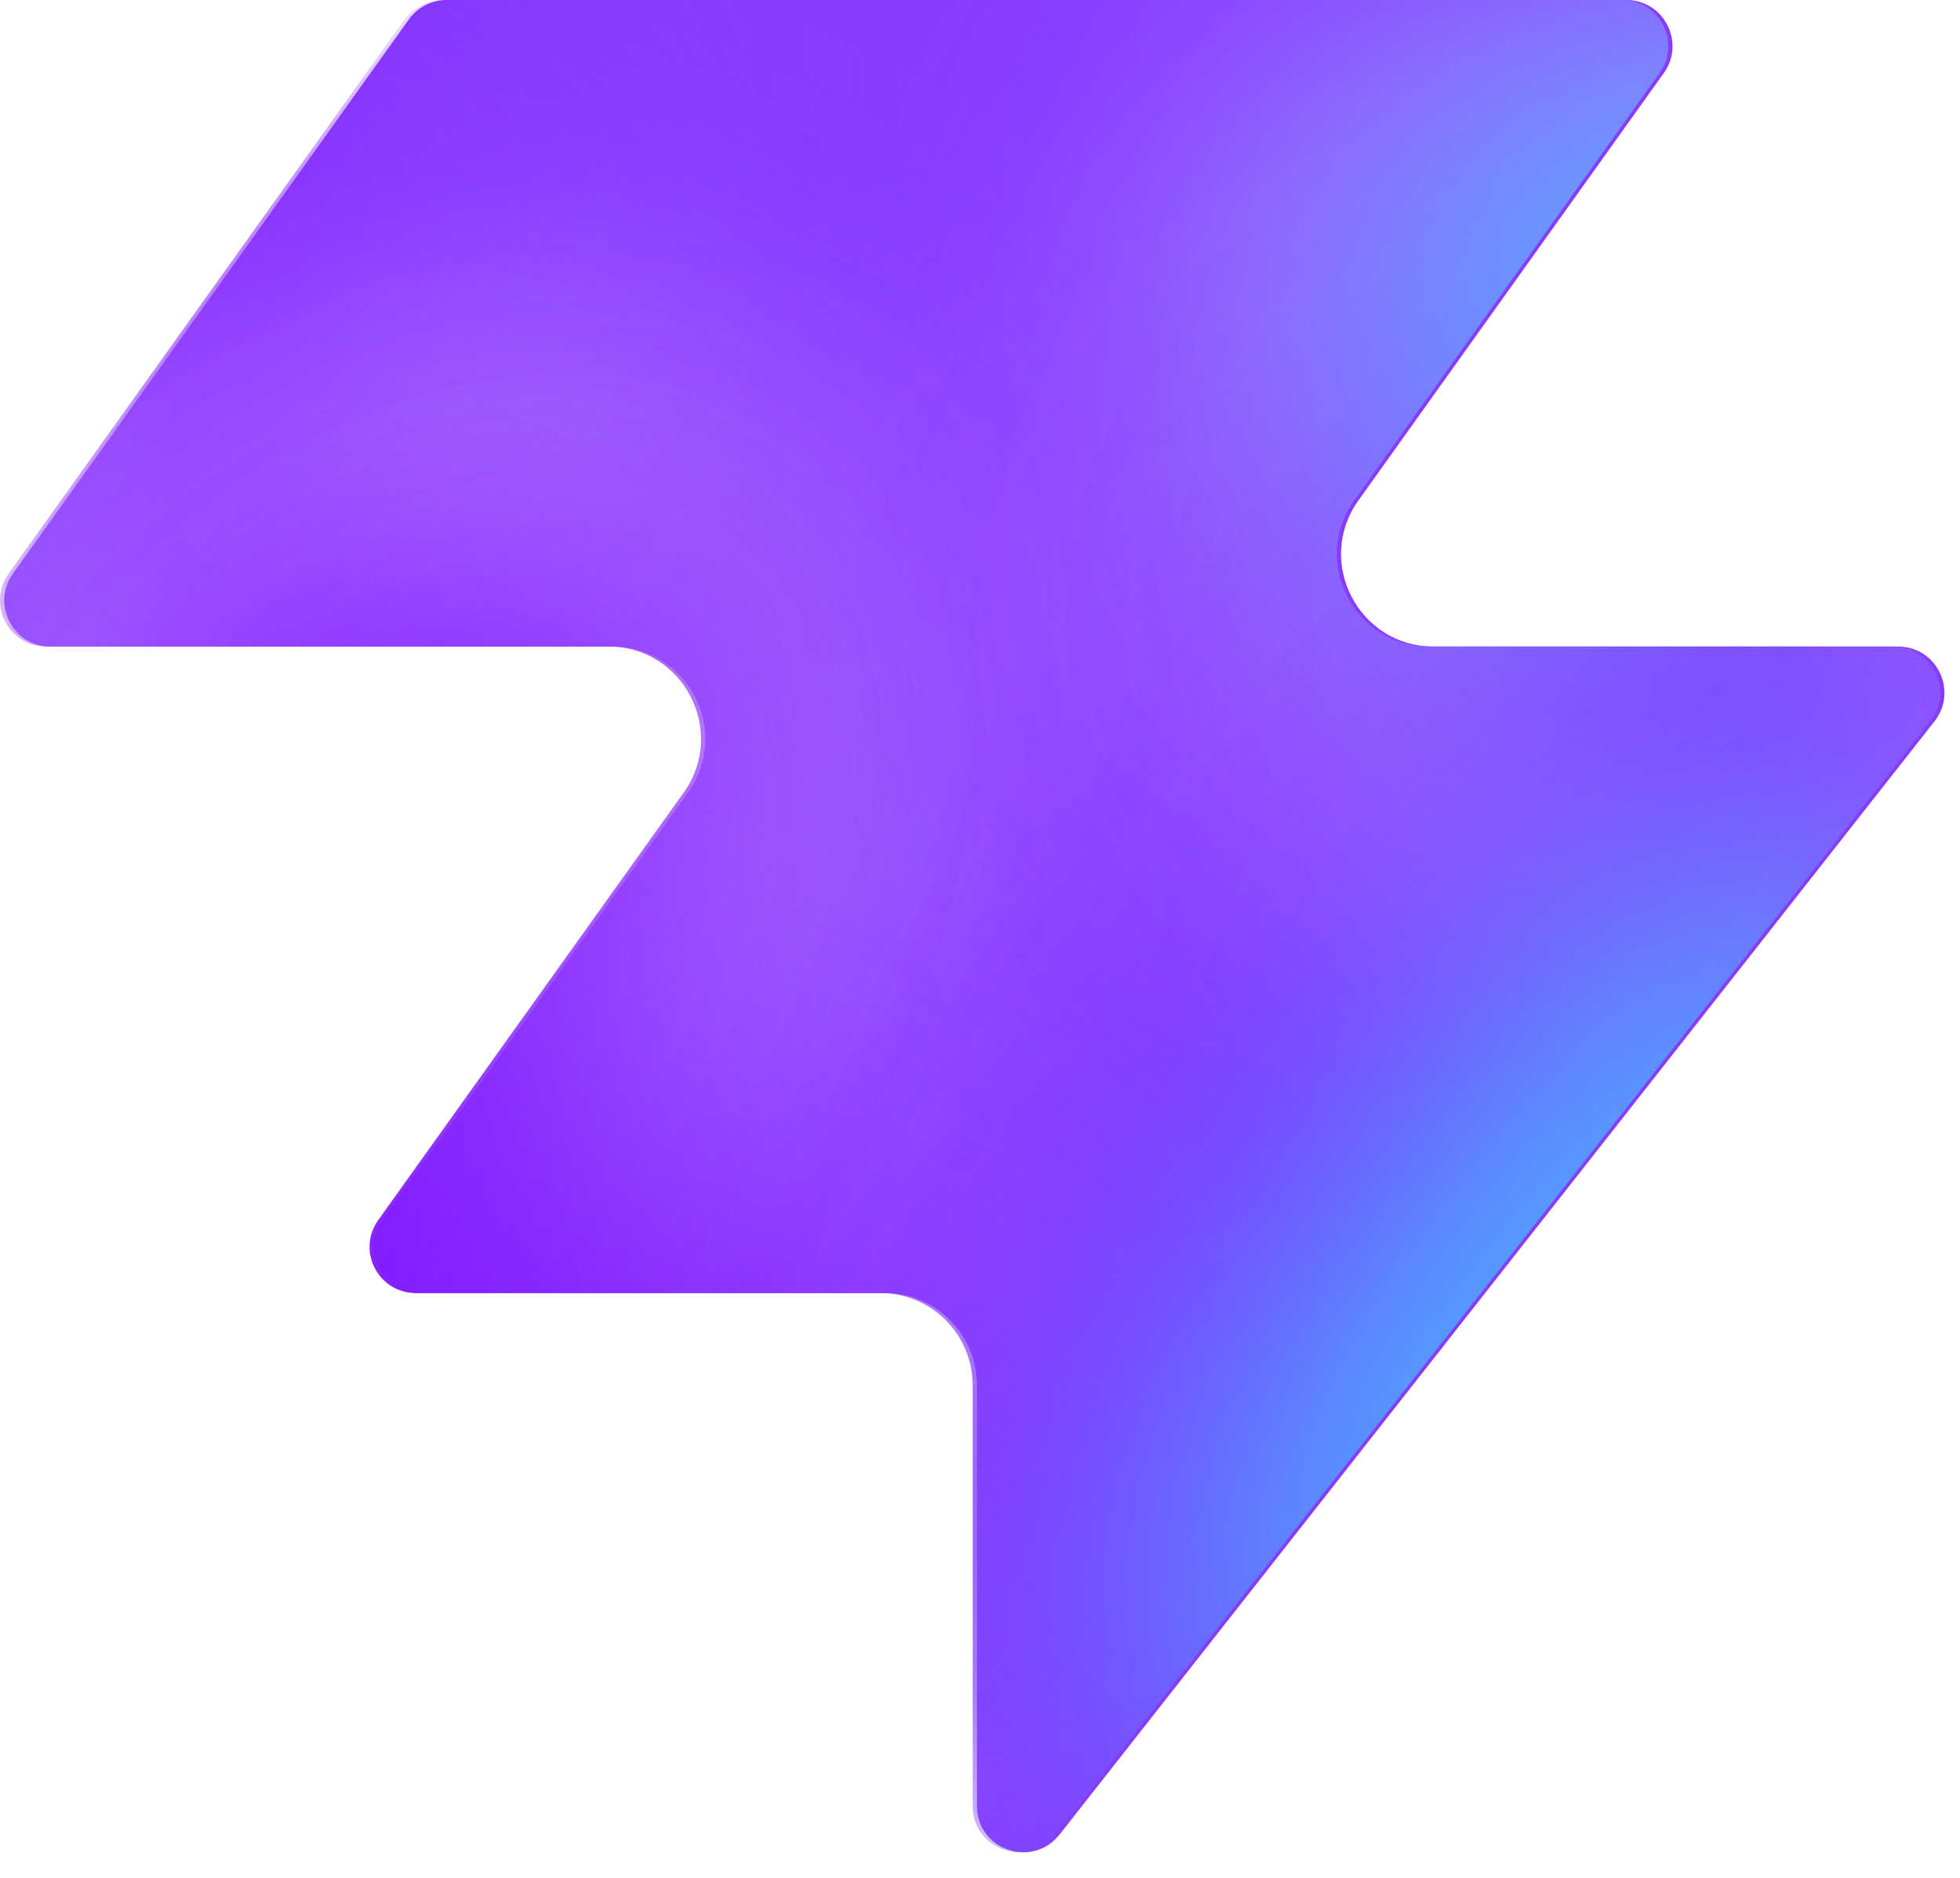
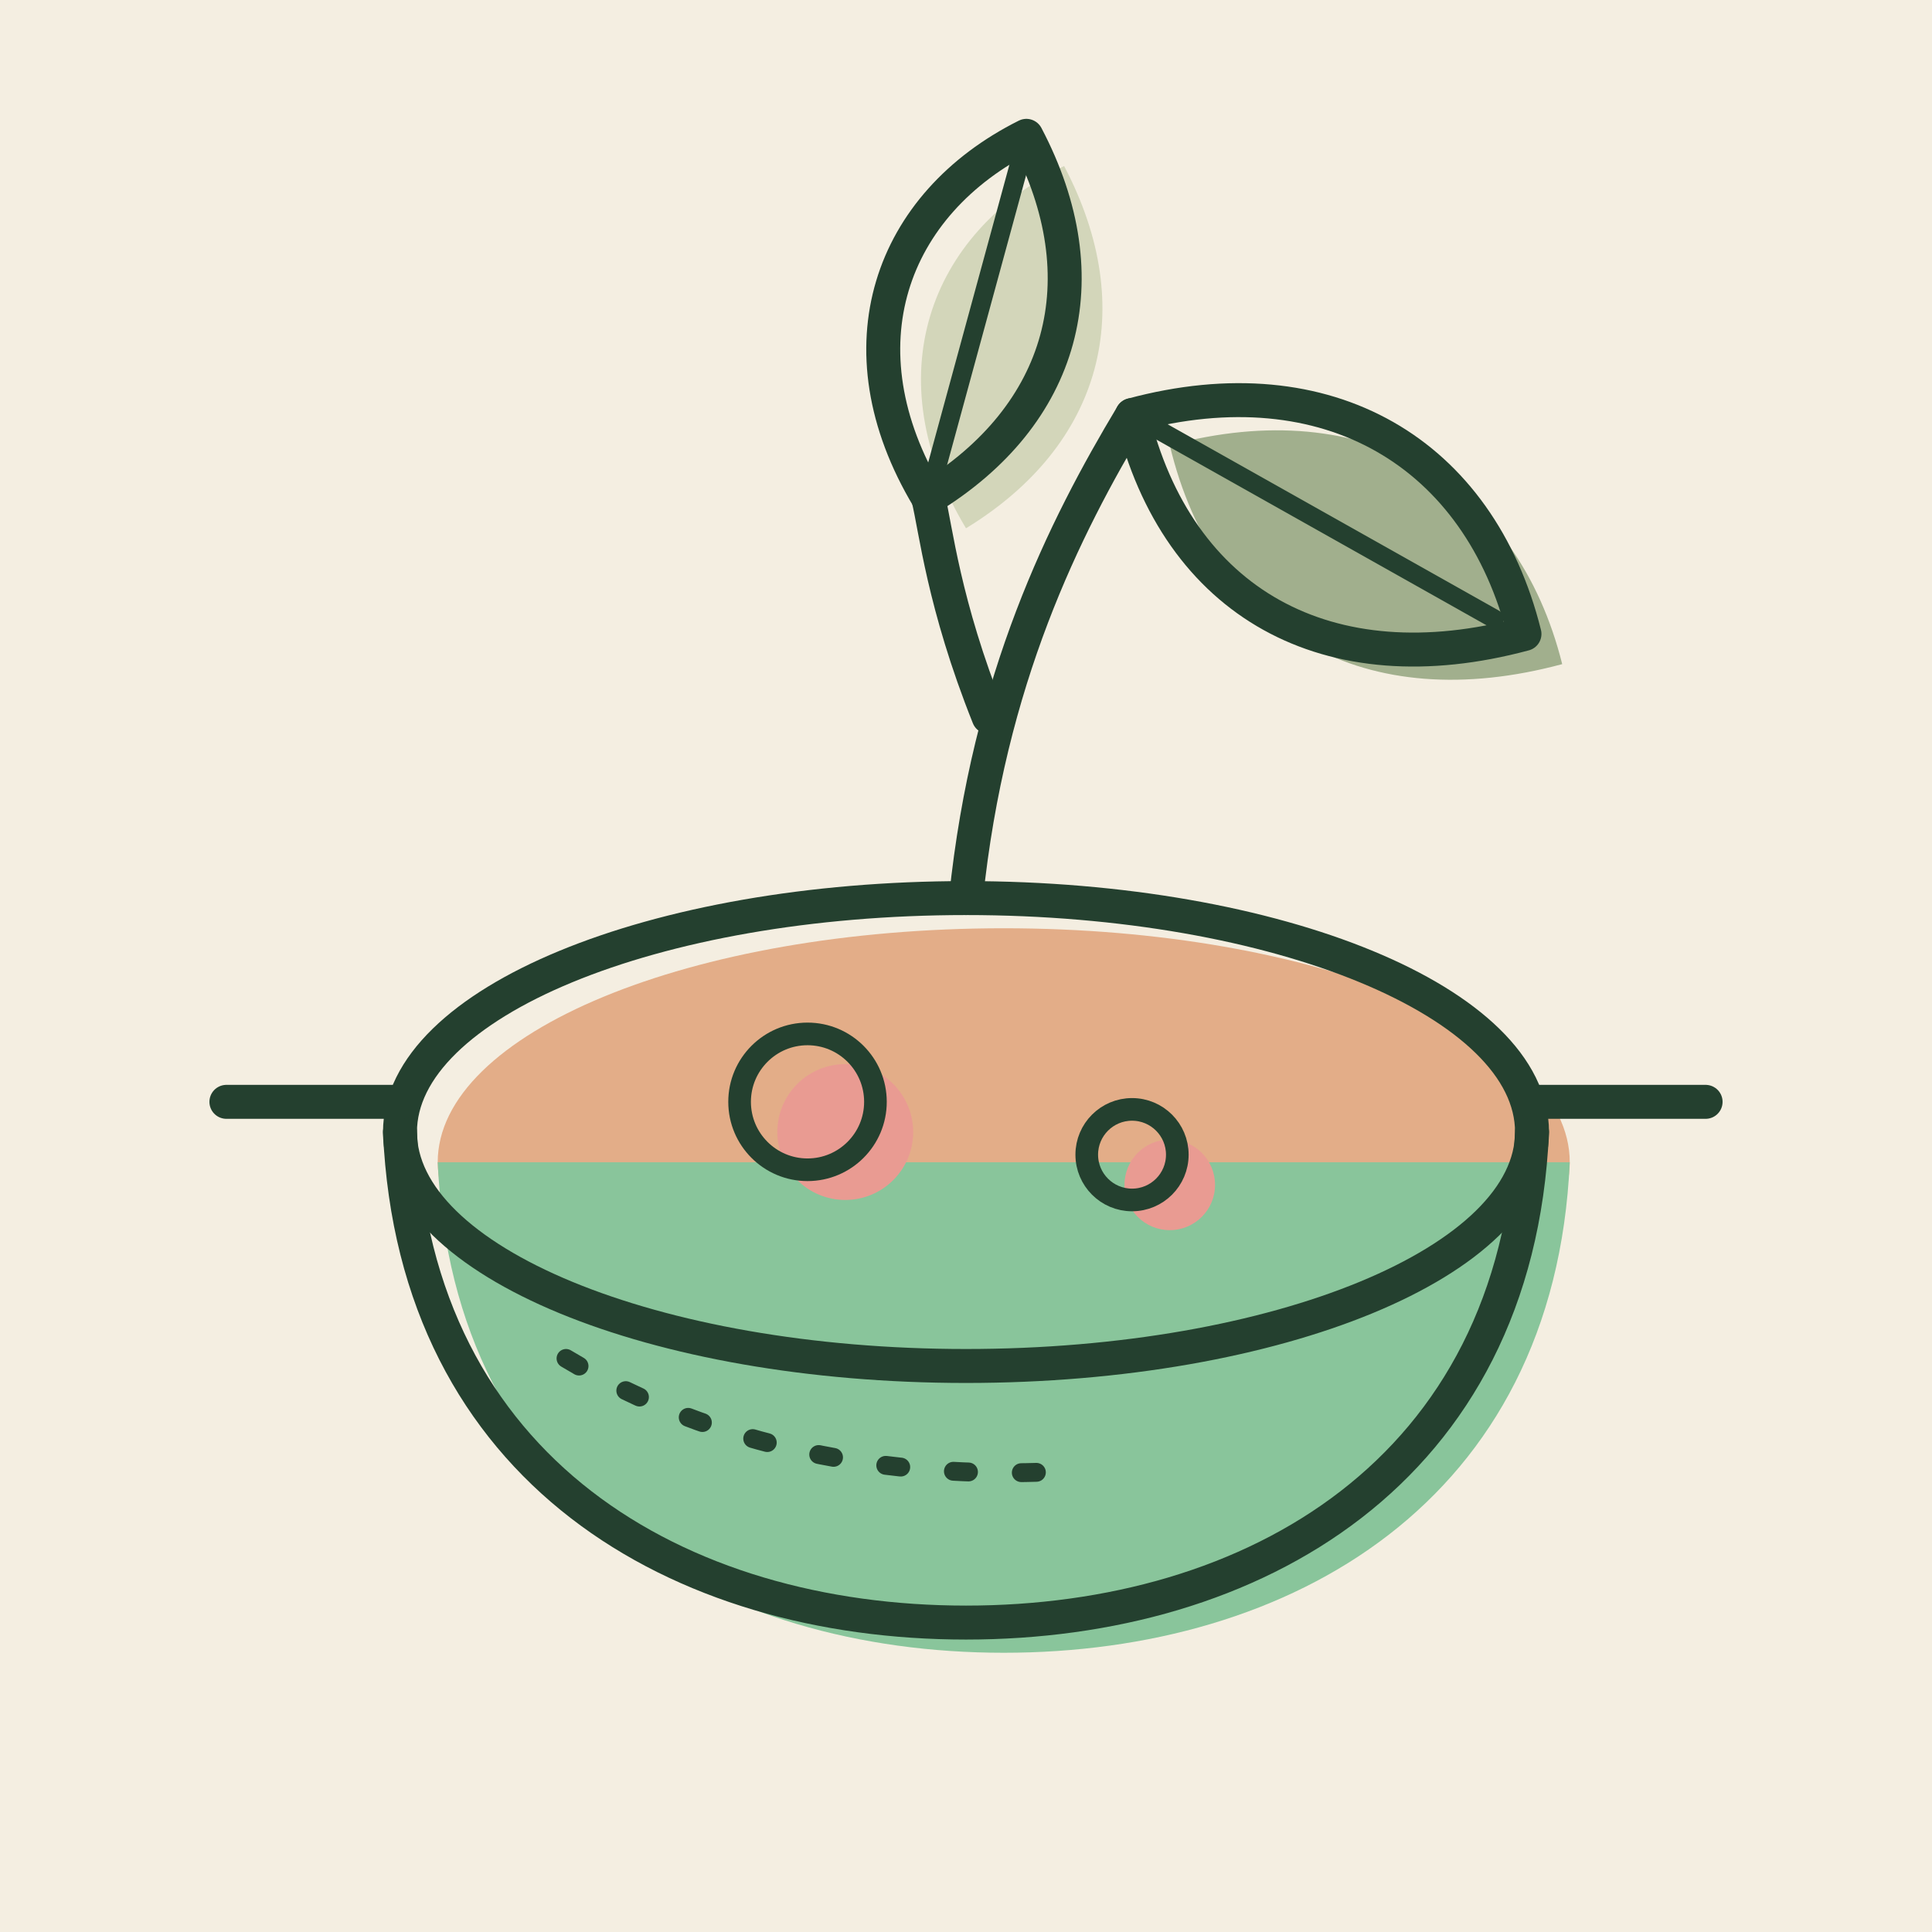
- <svg xmlns="http://www.w3.org/2000/svg" width="48" height="46" fill="none" viewBox="0 0 48 46">
-   <path fill="#863bff" d="M25.946 44.938c-.664.845-2.021.375-2.021-.698V33.937a2.26 2.26 0 0 0-2.262-2.262H10.287c-.92 0-1.456-1.04-.92-1.788l7.48-10.471c1.07-1.497 0-3.578-1.842-3.578H1.237c-.92 0-1.456-1.04-.92-1.788L10.013.474c.214-.297.556-.474.92-.474h28.894c.92 0 1.456 1.04.92 1.788l-7.48 10.471c-1.07 1.498 0 3.579 1.842 3.579h11.377c.943 0 1.473 1.088.89 1.83L25.947 44.94z" style="fill:#863bff;fill:color(display-p3 .525 .23 1);fill-opacity:1" />
-   <mask id="a" width="48" height="46" x="0" y="0" maskUnits="userSpaceOnUse" style="mask-type:alpha">
-     <path fill="#000" d="M25.842 44.938c-.664.844-2.021.375-2.021-.698V33.937a2.26 2.26 0 0 0-2.262-2.262H10.183c-.92 0-1.456-1.04-.92-1.788l7.48-10.471c1.07-1.498 0-3.579-1.842-3.579H1.133c-.92 0-1.456-1.04-.92-1.787L9.91.473c.214-.297.556-.474.92-.474h28.894c.92 0 1.456 1.04.92 1.788l-7.48 10.471c-1.07 1.498 0 3.578 1.842 3.578h11.377c.943 0 1.473 1.088.89 1.832L25.843 44.94z" style="fill:#000;fill-opacity:1" />
-   </mask>
-   <g mask="url(#a)">
-     <g filter="url(#b)">
-       <ellipse cx="5.508" cy="14.704" fill="#ede6ff" rx="5.508" ry="14.704" style="fill:#ede6ff;fill:color(display-p3 .927 .903 1);fill-opacity:1" transform="matrix(.00324 1 1 -.00324 -4.47 31.516)" />
-     </g>
-     <g filter="url(#c)">
-       <ellipse cx="10.399" cy="29.851" fill="#ede6ff" rx="10.399" ry="29.851" style="fill:#ede6ff;fill:color(display-p3 .927 .903 1);fill-opacity:1" transform="matrix(.00324 1 1 -.00324 -39.328 7.883)" />
-     </g>
-     <g filter="url(#d)">
-       <ellipse cx="5.508" cy="30.487" fill="#7e14ff" rx="5.508" ry="30.487" style="fill:#7e14ff;fill:color(display-p3 .492 .077 1);fill-opacity:1" transform="rotate(89.814 -25.913 -14.639)scale(1 -1)" />
-     </g>
-     <g filter="url(#e)">
-       <ellipse cx="5.508" cy="30.599" fill="#7e14ff" rx="5.508" ry="30.599" style="fill:#7e14ff;fill:color(display-p3 .492 .077 1);fill-opacity:1" transform="rotate(89.814 -32.644 -3.334)scale(1 -1)" />
-     </g>
-     <g filter="url(#f)">
-       <ellipse cx="5.508" cy="30.599" fill="#7e14ff" rx="5.508" ry="30.599" style="fill:#7e14ff;fill:color(display-p3 .492 .077 1);fill-opacity:1" transform="matrix(.00324 1 1 -.00324 -34.34 30.47)" />
-     </g>
-     <g filter="url(#g)">
-       <ellipse cx="14.072" cy="22.078" fill="#ede6ff" rx="14.072" ry="22.078" style="fill:#ede6ff;fill:color(display-p3 .927 .903 1);fill-opacity:1" transform="rotate(93.35 24.506 48.493)scale(-1 1)" />
-     </g>
-     <g filter="url(#h)">
-       <ellipse cx="3.47" cy="21.501" fill="#7e14ff" rx="3.47" ry="21.501" style="fill:#7e14ff;fill:color(display-p3 .492 .077 1);fill-opacity:1" transform="rotate(89.009 28.708 47.59)scale(-1 1)" />
-     </g>
-     <g filter="url(#i)">
-       <ellipse cx="3.47" cy="21.501" fill="#7e14ff" rx="3.47" ry="21.501" style="fill:#7e14ff;fill:color(display-p3 .492 .077 1);fill-opacity:1" transform="rotate(89.009 28.708 47.59)scale(-1 1)" />
-     </g>
-     <g filter="url(#j)">
-       <ellipse cx=".387" cy="8.972" fill="#7e14ff" rx="4.407" ry="29.108" style="fill:#7e14ff;fill:color(display-p3 .492 .077 1);fill-opacity:1" transform="rotate(39.51 .387 8.972)" />
-     </g>
-     <g filter="url(#k)">
-       <ellipse cx="47.523" cy="-6.092" fill="#7e14ff" rx="4.407" ry="29.108" style="fill:#7e14ff;fill:color(display-p3 .492 .077 1);fill-opacity:1" transform="rotate(37.892 47.523 -6.092)" />
-     </g>
-     <g filter="url(#l)">
-       <ellipse cx="41.412" cy="6.333" fill="#47bfff" rx="5.971" ry="9.665" style="fill:#47bfff;fill:color(display-p3 .28 .748 1);fill-opacity:1" transform="rotate(37.892 41.412 6.333)" />
-     </g>
-     <g filter="url(#m)">
-       <ellipse cx="-1.879" cy="38.332" fill="#7e14ff" rx="4.407" ry="29.108" style="fill:#7e14ff;fill:color(display-p3 .492 .077 1);fill-opacity:1" transform="rotate(37.892 -1.88 38.332)" />
-     </g>
-     <g filter="url(#n)">
-       <ellipse cx="-1.879" cy="38.332" fill="#7e14ff" rx="4.407" ry="29.108" style="fill:#7e14ff;fill:color(display-p3 .492 .077 1);fill-opacity:1" transform="rotate(37.892 -1.88 38.332)" />
-     </g>
-     <g filter="url(#o)">
-       <ellipse cx="35.651" cy="29.907" fill="#7e14ff" rx="4.407" ry="29.108" style="fill:#7e14ff;fill:color(display-p3 .492 .077 1);fill-opacity:1" transform="rotate(37.892 35.651 29.907)" />
-     </g>
-     <g filter="url(#p)">
-       <ellipse cx="38.418" cy="32.4" fill="#47bfff" rx="5.971" ry="15.297" style="fill:#47bfff;fill:color(display-p3 .28 .748 1);fill-opacity:1" transform="rotate(37.892 38.418 32.4)" />
-     </g>
+ <svg xmlns="http://www.w3.org/2000/svg" viewBox="0 0 512 512">
+   <rect width="512" height="512" fill="#F4EEE1" />
+   <g transform="translate(10 8)" style="mix-blend-mode:multiply">
+     <ellipse cx="256" cy="300" rx="150" ry="62" fill="#EDB99A" />
+     <path d="M106 300 C110 390 180 430 256 430 C332 430 402 390 406 300 Z" fill="#8FD3B0" />
+     <path d="M300 110 C352 96 392 120 404 168 C352 182 312 160 300 110 Z" fill="#A8BBA0" />
+     <path d="M246 132 C222 92 236 54 272 36 C292 74 282 110 246 132 Z" fill="#DCE5D3" />
+     <circle cx="214" cy="292" r="18" fill="#F4A6A6" />
+     <circle cx="300" cy="306" r="12" fill="#F4A6A6" />
  </g>
-   <defs>
-     <filter id="b" width="60.045" height="41.654" x="-19.77" y="16.149" color-interpolation-filters="sRGB" filterUnits="userSpaceOnUse">
-       <feFlood flood-opacity="0" result="BackgroundImageFix" />
-       <feBlend in="SourceGraphic" in2="BackgroundImageFix" result="shape" />
-       <feGaussianBlur result="effect1_foregroundBlur_2002_17158" stdDeviation="7.659" />
-     </filter>
-     <filter id="c" width="90.34" height="51.437" x="-54.613" y="-7.533" color-interpolation-filters="sRGB" filterUnits="userSpaceOnUse">
-       <feFlood flood-opacity="0" result="BackgroundImageFix" />
-       <feBlend in="SourceGraphic" in2="BackgroundImageFix" result="shape" />
-       <feGaussianBlur result="effect1_foregroundBlur_2002_17158" stdDeviation="7.659" />
-     </filter>
-     <filter id="d" width="79.355" height="29.4" x="-49.64" y="2.03" color-interpolation-filters="sRGB" filterUnits="userSpaceOnUse">
-       <feFlood flood-opacity="0" result="BackgroundImageFix" />
-       <feBlend in="SourceGraphic" in2="BackgroundImageFix" result="shape" />
-       <feGaussianBlur result="effect1_foregroundBlur_2002_17158" stdDeviation="4.596" />
-     </filter>
-     <filter id="e" width="79.579" height="29.4" x="-45.045" y="20.029" color-interpolation-filters="sRGB" filterUnits="userSpaceOnUse">
-       <feFlood flood-opacity="0" result="BackgroundImageFix" />
-       <feBlend in="SourceGraphic" in2="BackgroundImageFix" result="shape" />
-       <feGaussianBlur result="effect1_foregroundBlur_2002_17158" stdDeviation="4.596" />
-     </filter>
-     <filter id="f" width="79.579" height="29.4" x="-43.513" y="21.178" color-interpolation-filters="sRGB" filterUnits="userSpaceOnUse">
-       <feFlood flood-opacity="0" result="BackgroundImageFix" />
-       <feBlend in="SourceGraphic" in2="BackgroundImageFix" result="shape" />
-       <feGaussianBlur result="effect1_foregroundBlur_2002_17158" stdDeviation="4.596" />
-     </filter>
-     <filter id="g" width="74.749" height="58.852" x="15.756" y="-17.901" color-interpolation-filters="sRGB" filterUnits="userSpaceOnUse">
-       <feFlood flood-opacity="0" result="BackgroundImageFix" />
-       <feBlend in="SourceGraphic" in2="BackgroundImageFix" result="shape" />
-       <feGaussianBlur result="effect1_foregroundBlur_2002_17158" stdDeviation="7.659" />
-     </filter>
-     <filter id="h" width="61.377" height="25.362" x="23.548" y="2.284" color-interpolation-filters="sRGB" filterUnits="userSpaceOnUse">
-       <feFlood flood-opacity="0" result="BackgroundImageFix" />
-       <feBlend in="SourceGraphic" in2="BackgroundImageFix" result="shape" />
-       <feGaussianBlur result="effect1_foregroundBlur_2002_17158" stdDeviation="4.596" />
-     </filter>
-     <filter id="i" width="61.377" height="25.362" x="23.548" y="2.284" color-interpolation-filters="sRGB" filterUnits="userSpaceOnUse">
-       <feFlood flood-opacity="0" result="BackgroundImageFix" />
-       <feBlend in="SourceGraphic" in2="BackgroundImageFix" result="shape" />
-       <feGaussianBlur result="effect1_foregroundBlur_2002_17158" stdDeviation="4.596" />
-     </filter>
-     <filter id="j" width="56.045" height="63.649" x="-27.636" y="-22.853" color-interpolation-filters="sRGB" filterUnits="userSpaceOnUse">
-       <feFlood flood-opacity="0" result="BackgroundImageFix" />
-       <feBlend in="SourceGraphic" in2="BackgroundImageFix" result="shape" />
-       <feGaussianBlur result="effect1_foregroundBlur_2002_17158" stdDeviation="4.596" />
-     </filter>
-     <filter id="k" width="54.814" height="64.646" x="20.116" y="-38.415" color-interpolation-filters="sRGB" filterUnits="userSpaceOnUse">
-       <feFlood flood-opacity="0" result="BackgroundImageFix" />
-       <feBlend in="SourceGraphic" in2="BackgroundImageFix" result="shape" />
-       <feGaussianBlur result="effect1_foregroundBlur_2002_17158" stdDeviation="4.596" />
-     </filter>
-     <filter id="l" width="33.541" height="35.313" x="24.641" y="-11.323" color-interpolation-filters="sRGB" filterUnits="userSpaceOnUse">
-       <feFlood flood-opacity="0" result="BackgroundImageFix" />
-       <feBlend in="SourceGraphic" in2="BackgroundImageFix" result="shape" />
-       <feGaussianBlur result="effect1_foregroundBlur_2002_17158" stdDeviation="4.596" />
-     </filter>
-     <filter id="m" width="54.814" height="64.646" x="-29.286" y="6.009" color-interpolation-filters="sRGB" filterUnits="userSpaceOnUse">
-       <feFlood flood-opacity="0" result="BackgroundImageFix" />
-       <feBlend in="SourceGraphic" in2="BackgroundImageFix" result="shape" />
-       <feGaussianBlur result="effect1_foregroundBlur_2002_17158" stdDeviation="4.596" />
-     </filter>
-     <filter id="n" width="54.814" height="64.646" x="-29.286" y="6.009" color-interpolation-filters="sRGB" filterUnits="userSpaceOnUse">
-       <feFlood flood-opacity="0" result="BackgroundImageFix" />
-       <feBlend in="SourceGraphic" in2="BackgroundImageFix" result="shape" />
-       <feGaussianBlur result="effect1_foregroundBlur_2002_17158" stdDeviation="4.596" />
-     </filter>
-     <filter id="o" width="54.814" height="64.646" x="8.244" y="-2.416" color-interpolation-filters="sRGB" filterUnits="userSpaceOnUse">
-       <feFlood flood-opacity="0" result="BackgroundImageFix" />
-       <feBlend in="SourceGraphic" in2="BackgroundImageFix" result="shape" />
-       <feGaussianBlur result="effect1_foregroundBlur_2002_17158" stdDeviation="4.596" />
-     </filter>
-     <filter id="p" width="39.409" height="43.623" x="18.713" y="10.588" color-interpolation-filters="sRGB" filterUnits="userSpaceOnUse">
-       <feFlood flood-opacity="0" result="BackgroundImageFix" />
-       <feBlend in="SourceGraphic" in2="BackgroundImageFix" result="shape" />
-       <feGaussianBlur result="effect1_foregroundBlur_2002_17158" stdDeviation="4.596" />
-     </filter>
-   </defs>
+   <g fill="none" stroke="#24402F" stroke-width="9" stroke-linecap="round" stroke-linejoin="round">
+     <ellipse cx="256" cy="300" rx="150" ry="62" />
+     <path d="M106 300 C110 390 180 430 256 430 C332 430 402 390 406 300" />
+     <path d="M60 292 H106 M406 292 H452" />
+     <path d="M256 238 C262 180 282 140 300 110" />
+     <path d="M300 110 C352 96 392 120 404 168 C352 182 312 160 300 110 Z" />
+     <path d="M300 110 L396 164" stroke-width="5" />
+     <path d="M262 190 C250 160 248 140 246 132" />
+     <path d="M246 132 C222 92 236 54 272 36 C292 74 282 110 246 132 Z" />
+     <path d="M246 132 L270 44" stroke-width="5" />
+     <circle cx="214" cy="292" r="18" stroke-width="6" />
+     <circle cx="300" cy="306" r="12" stroke-width="6" />
+     <path d="M150 360 C190 384 236 392 280 390" stroke-width="5" stroke-dasharray="4 14" />
+   </g>
</svg>
